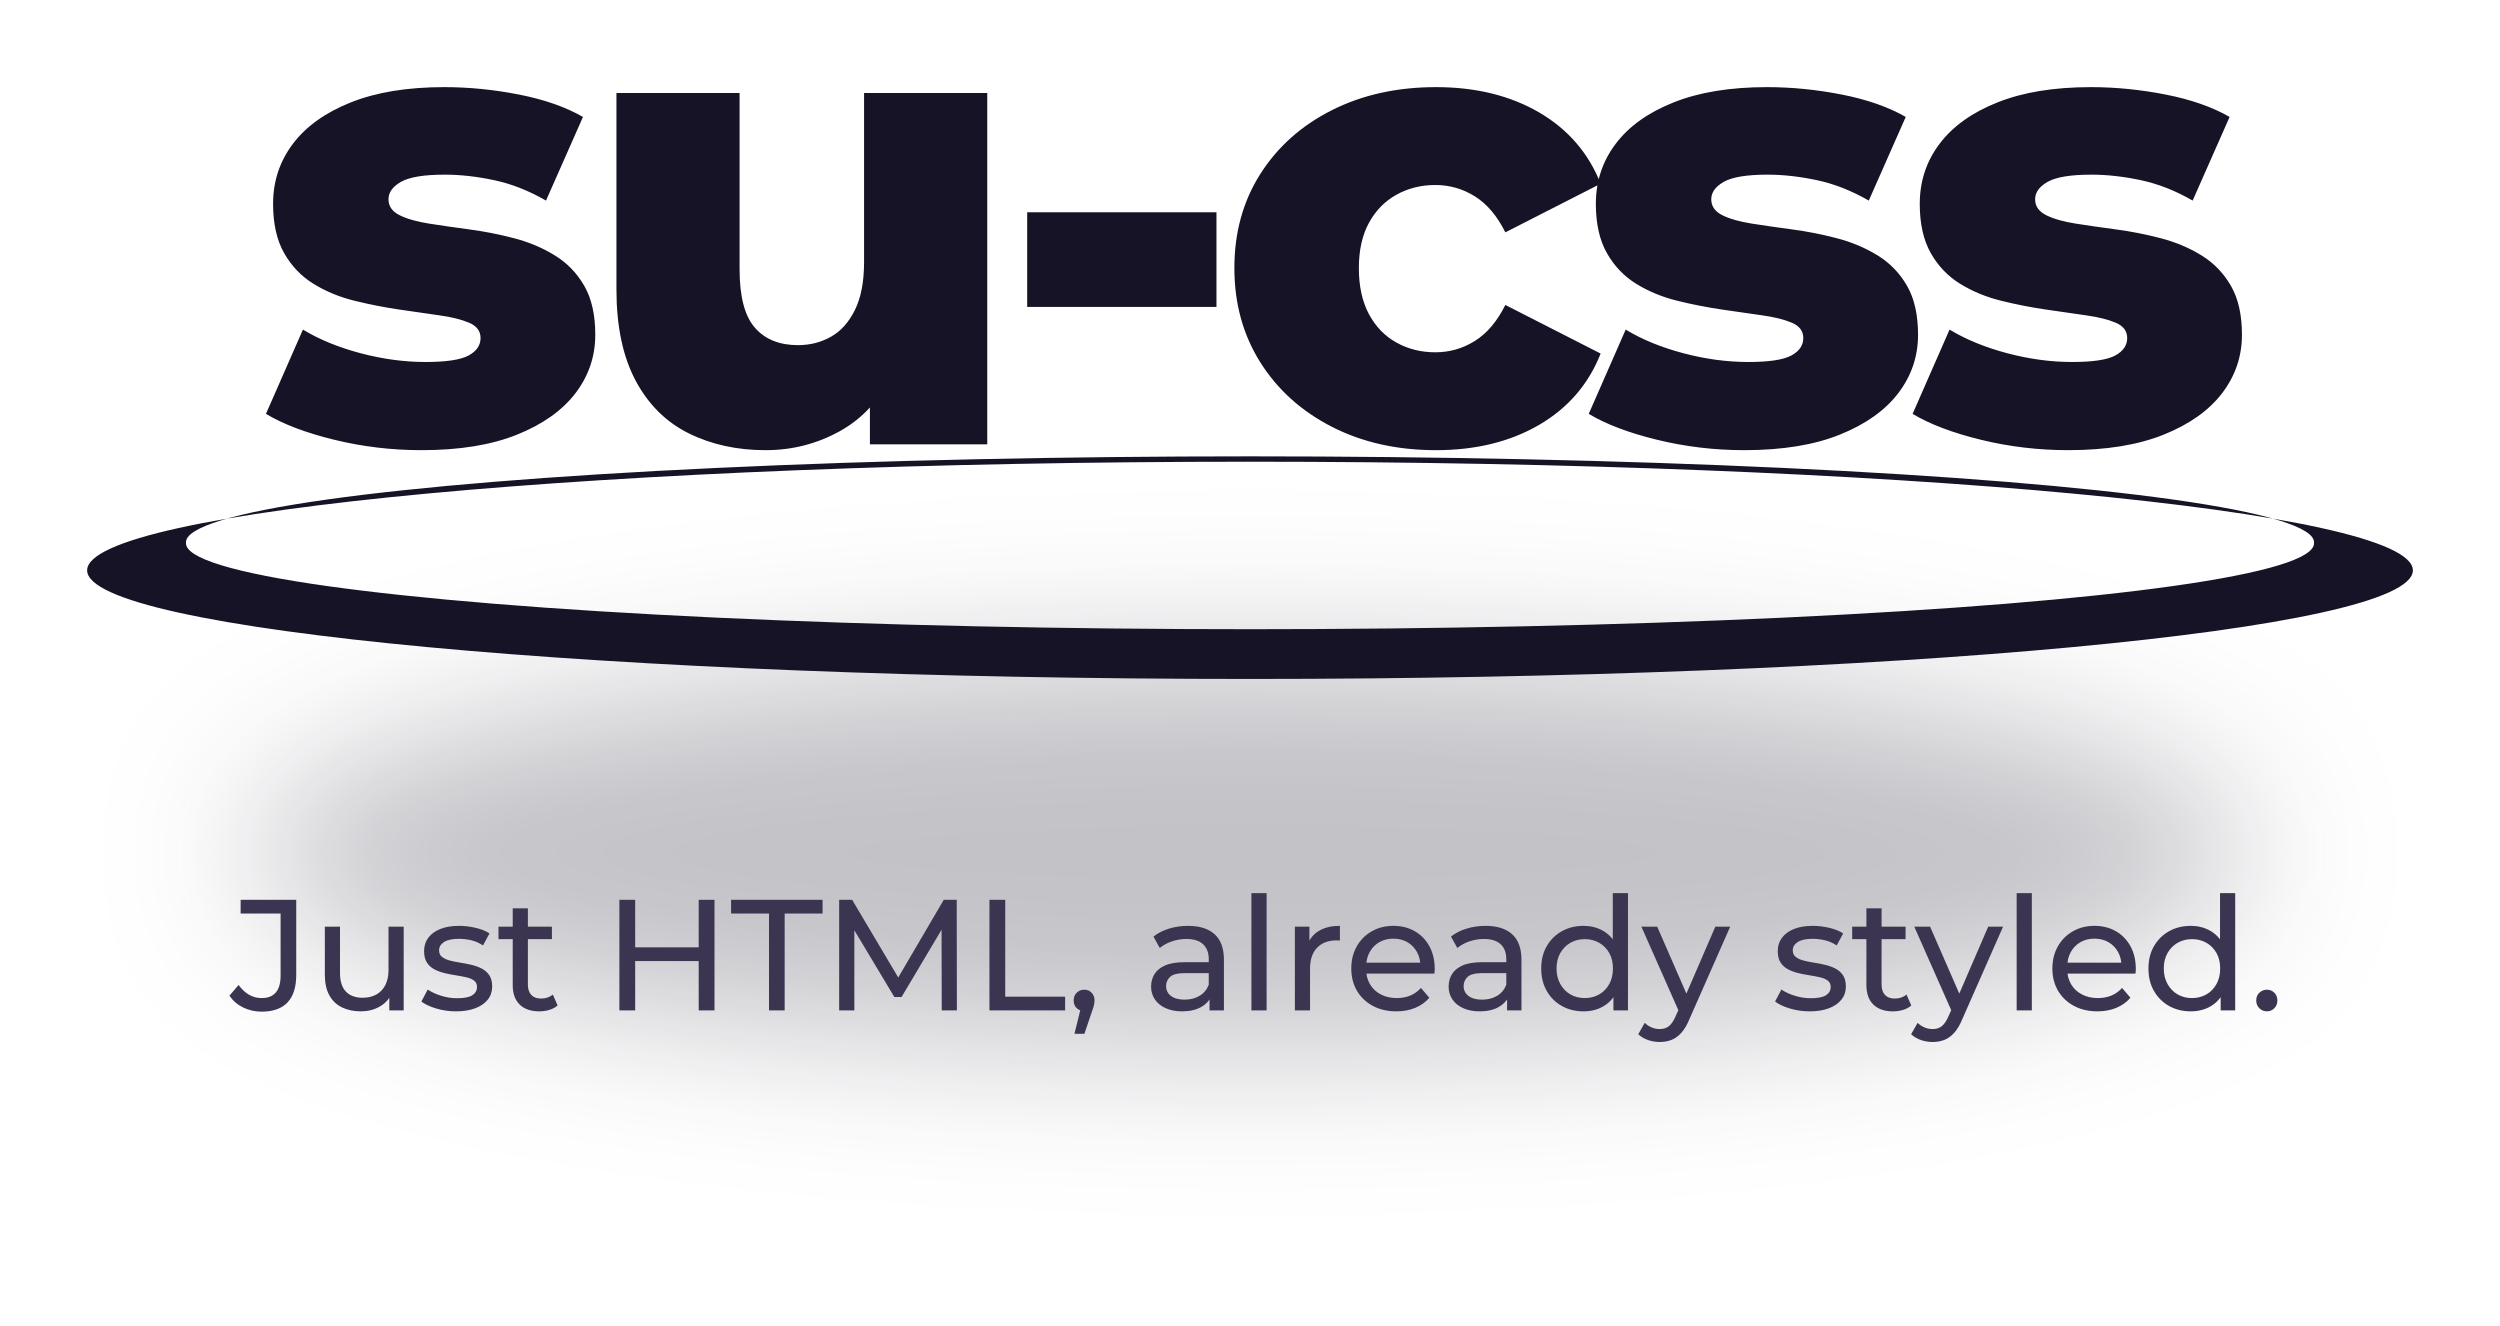
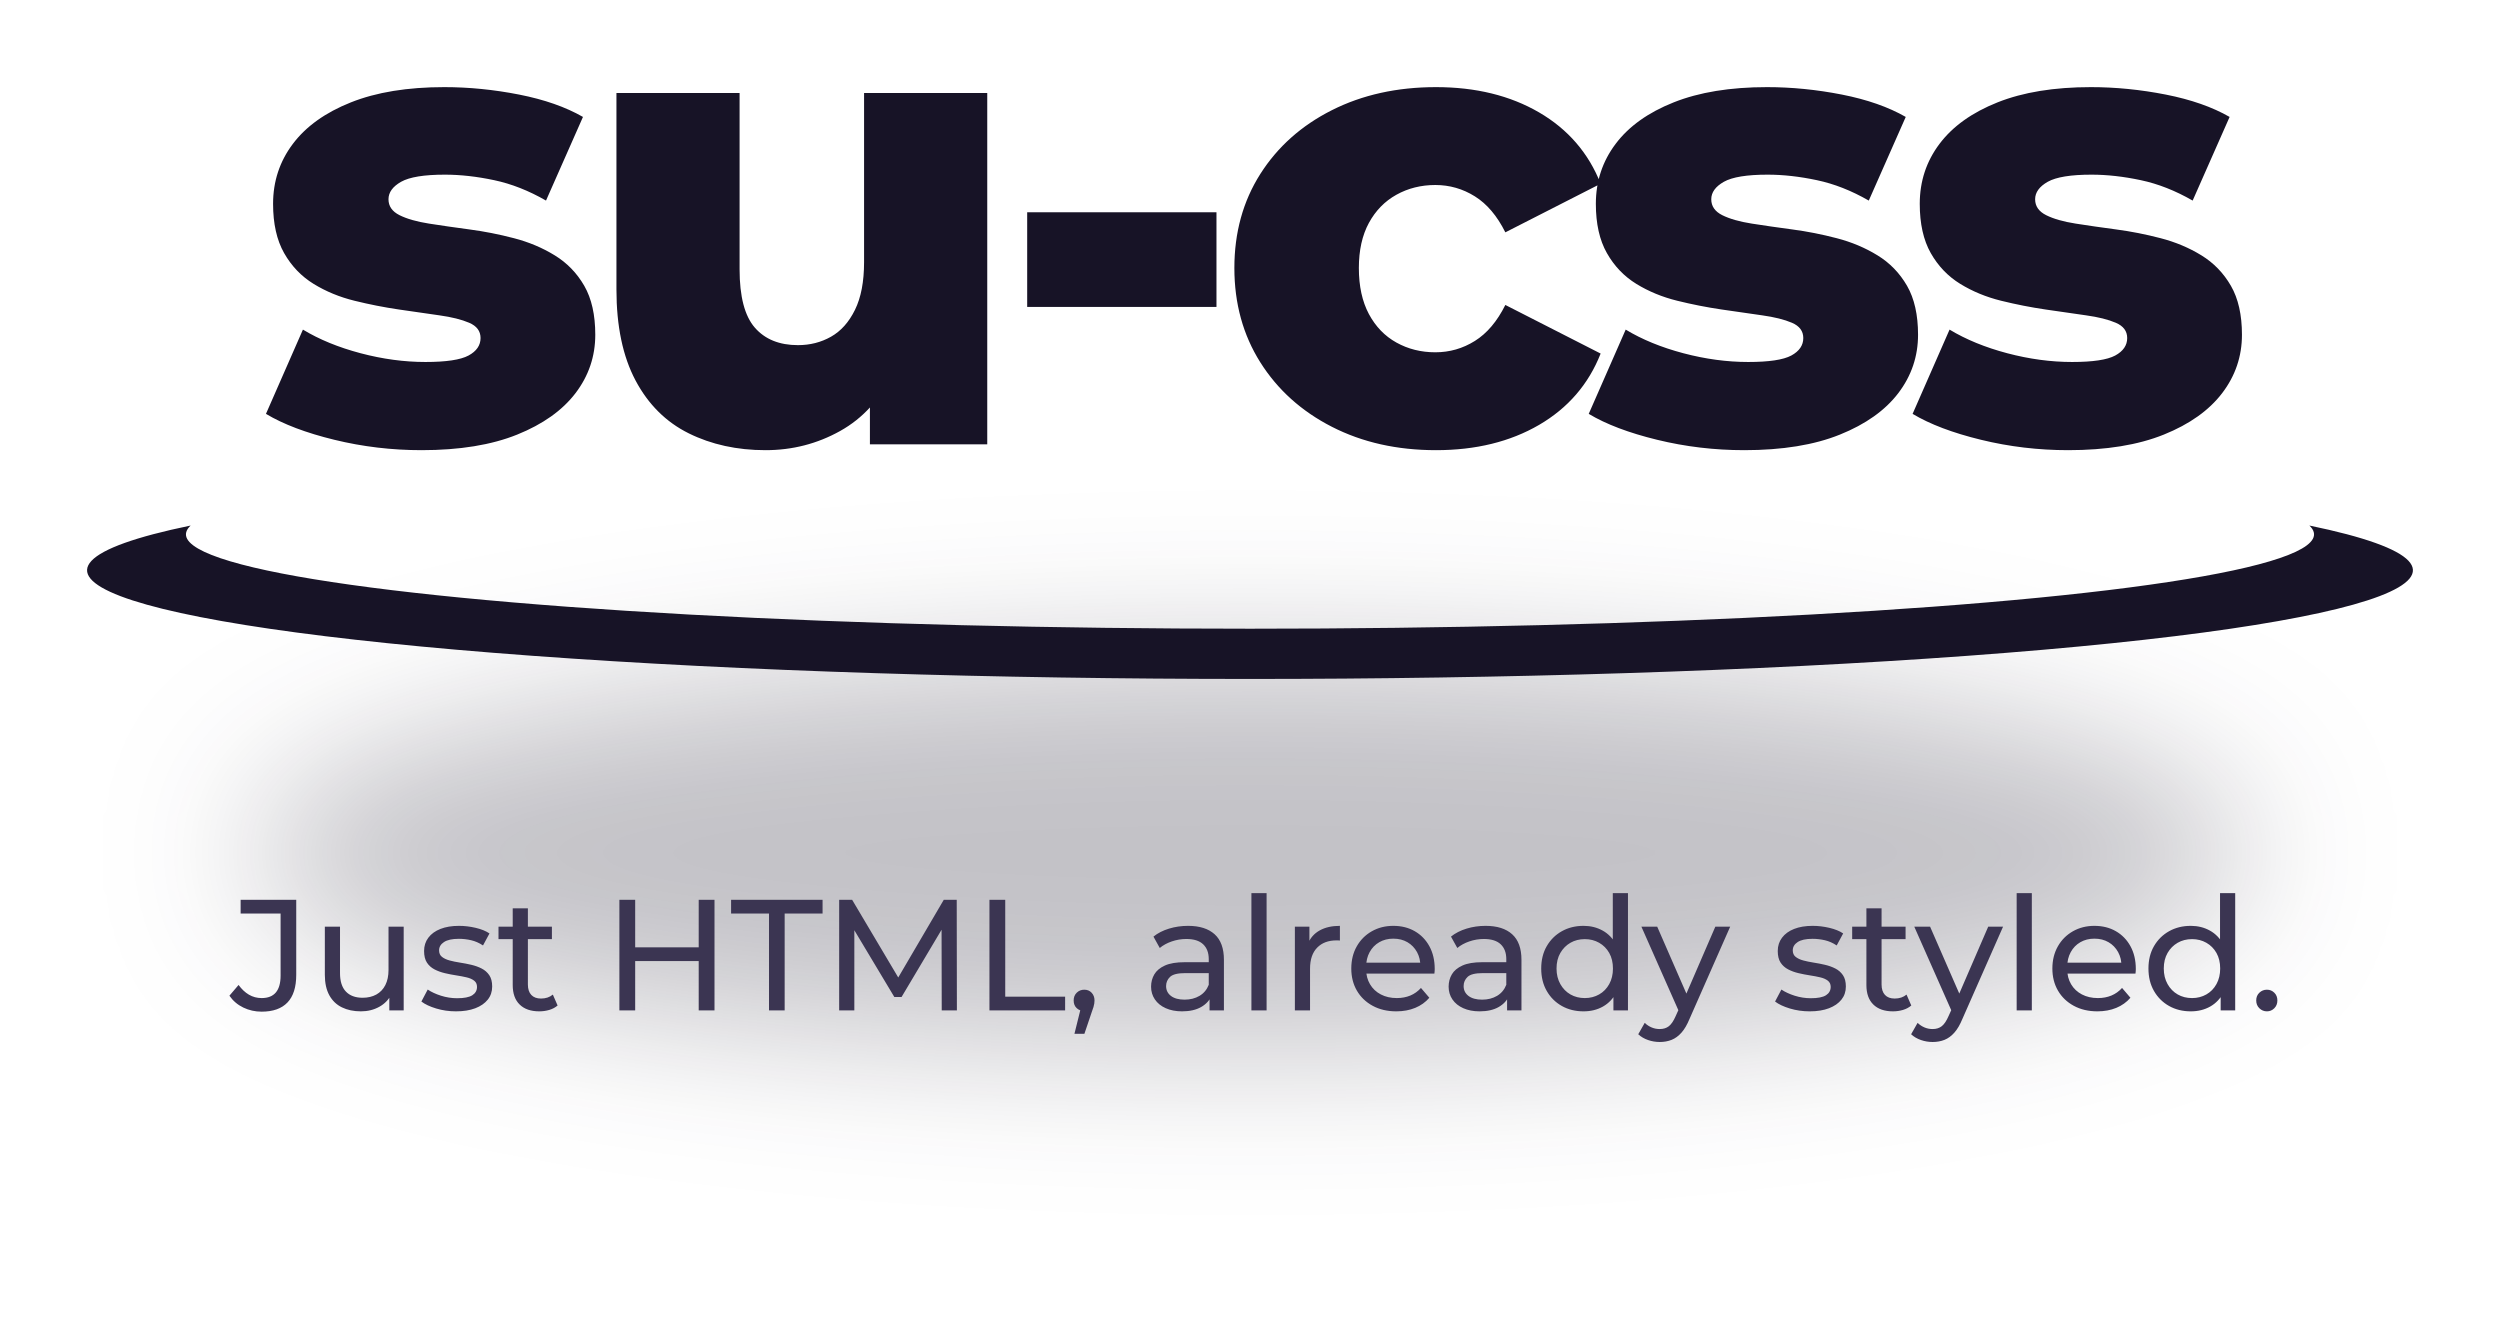
<svg xmlns="http://www.w3.org/2000/svg" viewBox="0 0 688.63 365.09" width="688.63" height="365.09" role="img" aria-label="SuCSS — Just HTML, already styled.">
  <defs>
    <filter id="plate-shadow" x="-70%" y="-200%" width="240%" height="500%" color-interpolation-filters="sRGB">
      <feGaussianBlur stdDeviation="20.94" />
    </filter>
  </defs>
  <g transform="translate(73.26 24)">
    <ellipse cx="271.06" cy="210.89" rx="275.47" ry="53.85" fill="#171326" opacity="0.26" filter="url(#plate-shadow)" />
-     <path d="M-49.26 133.1A320.31 29.92 0 1 0 591.37 133.1A320.31 29.92 0 1 0 -49.26 133.1ZM-22.03 125.51A293.09 23.67 0 1 0 564.14 125.51A293.09 23.67 0 1 0 -22.03 125.51Z" fill="#171326" fill-rule="evenodd" />
+     <path d="M-20.75 120.76A320.31 29.92 0 1 0 562.86 120.76A293.09 25.99 0 1 1 -20.75 120.76Z" fill="#171326" fill-rule="evenodd" />
    <path d="M42.86 100L42.86 100Q30.54 100 18.84 97.14Q7.14 94.29 0 90L0 90L10.18 66.79Q16.96 70.89 26.07 73.3Q35.18 75.71 43.93 75.71L43.93 75.71Q52.5 75.71 55.8 73.93Q59.11 72.14 59.11 69.11L59.11 69.11Q59.11 66.25 55.98 64.91Q52.86 63.57 47.77 62.86Q42.68 62.14 36.61 61.25Q30.54 60.36 24.38 58.84Q18.21 57.32 13.13 54.2Q8.04 51.07 5 45.71Q1.96 40.36 1.96 32.14L1.96 32.14Q1.96 22.86 7.41 15.63Q12.86 8.39 23.39 4.2Q33.93 0 49.11 0L49.11 0Q59.29 0 69.73 2.05Q80.18 4.11 87.32 8.21L87.32 8.21L77.14 31.25Q70 27.14 62.86 25.63Q55.71 24.11 49.29 24.11L49.29 24.11Q40.71 24.11 37.23 26.07Q33.75 28.04 33.75 30.89L33.75 30.89Q33.75 33.75 36.79 35.27Q39.82 36.79 44.91 37.59Q50 38.39 56.07 39.2Q62.14 40 68.3 41.61Q74.46 43.21 79.55 46.34Q84.64 49.46 87.68 54.73Q90.71 60 90.71 68.21L90.71 68.21Q90.71 77.14 85.27 84.29Q79.82 91.43 69.2 95.71Q58.57 100 42.86 100M137.61 100L137.61 100Q125.82 100 116.45 95.36Q107.07 90.71 101.8 80.8Q96.54 70.89 96.54 55.71L96.54 55.71L96.54 1.61L130.46 1.61L130.46 50.18Q130.46 61.43 134.66 66.25Q138.86 71.07 146.54 71.07L146.54 71.07Q151.54 71.07 155.64 68.75Q159.75 66.43 162.25 61.34Q164.75 56.25 164.75 48.21L164.75 48.21L164.75 1.61L198.68 1.61L198.68 98.39L166.36 98.39L166.36 71.07L172.61 78.75Q167.61 89.46 158.14 94.73Q148.68 100 137.61 100M261.82 60.54L209.68 60.54L209.68 34.46L261.82 34.46L261.82 60.54M322.29 100L322.29 100Q306.21 100 293.63 93.57Q281.04 87.14 273.89 75.8Q266.75 64.46 266.75 49.82L266.75 49.82Q266.75 35.18 273.89 23.93Q281.04 12.68 293.63 6.34Q306.21 0 322.29 0L322.29 0Q338.71 0 350.68 6.96Q362.64 13.93 367.64 26.61L367.64 26.61L341.39 40Q338 33.21 333 30.09Q328 26.96 322.11 26.96L322.11 26.96Q316.21 26.96 311.39 29.64Q306.57 32.32 303.8 37.41Q301.04 42.5 301.04 49.82L301.04 49.82Q301.04 57.32 303.8 62.5Q306.57 67.68 311.39 70.36Q316.21 73.04 322.11 73.04L322.11 73.04Q328 73.04 333 69.91Q338 66.79 341.39 60L341.39 60L367.64 73.39Q362.64 86.07 350.68 93.04Q338.71 100 322.29 100M407.21 100L407.21 100Q394.89 100 383.2 97.14Q371.5 94.29 364.36 90L364.36 90L374.54 66.79Q381.32 70.89 390.43 73.3Q399.54 75.71 408.29 75.71L408.29 75.71Q416.86 75.71 420.16 73.93Q423.46 72.14 423.46 69.11L423.46 69.11Q423.46 66.25 420.34 64.91Q417.21 63.57 412.13 62.86Q407.04 62.14 400.96 61.25Q394.89 60.36 388.73 58.84Q382.57 57.32 377.48 54.2Q372.39 51.07 369.36 45.71Q366.32 40.36 366.32 32.14L366.32 32.14Q366.32 22.86 371.77 15.63Q377.21 8.39 387.75 4.2Q398.29 0 413.46 0L413.46 0Q423.64 0 434.09 2.05Q444.54 4.11 451.68 8.21L451.68 8.21L441.5 31.25Q434.36 27.14 427.21 25.63Q420.07 24.11 413.64 24.11L413.64 24.11Q405.07 24.11 401.59 26.07Q398.11 28.04 398.11 30.89L398.11 30.89Q398.11 33.75 401.14 35.27Q404.18 36.79 409.27 37.59Q414.36 38.39 420.43 39.2Q426.5 40 432.66 41.61Q438.82 43.21 443.91 46.34Q449 49.46 452.04 54.73Q455.07 60 455.07 68.21L455.07 68.21Q455.07 77.14 449.63 84.29Q444.18 91.43 433.55 95.71Q422.93 100 407.21 100M496.43 100L496.43 100Q484.11 100 472.41 97.14Q460.71 94.29 453.57 90L453.57 90L463.75 66.79Q470.54 70.89 479.64 73.3Q488.75 75.71 497.5 75.71L497.5 75.71Q506.07 75.71 509.38 73.93Q512.68 72.14 512.68 69.11L512.68 69.11Q512.68 66.25 509.55 64.91Q506.43 63.57 501.34 62.86Q496.25 62.14 490.18 61.25Q484.11 60.36 477.95 58.84Q471.79 57.32 466.7 54.2Q461.61 51.07 458.57 45.71Q455.54 40.36 455.54 32.14L455.54 32.14Q455.54 22.86 460.98 15.63Q466.43 8.39 476.96 4.2Q487.5 0 502.68 0L502.68 0Q512.86 0 523.3 2.05Q533.75 4.11 540.89 8.21L540.89 8.21L530.71 31.25Q523.57 27.14 516.43 25.63Q509.29 24.11 502.86 24.11L502.86 24.11Q494.29 24.11 490.8 26.07Q487.32 28.04 487.32 30.89L487.32 30.89Q487.32 33.75 490.36 35.27Q493.39 36.79 498.48 37.59Q503.57 38.39 509.64 39.2Q515.71 40 521.88 41.61Q528.04 43.21 533.13 46.34Q538.21 49.46 541.25 54.73Q544.29 60 544.29 68.21L544.29 68.21Q544.29 77.14 538.84 84.29Q533.39 91.43 522.77 95.71Q512.14 100 496.43 100" fill="#171326" />
    <g transform="translate(-10.07 222.02) scale(0.41)">
      <path d="M21.66 79.62L21.66 79.62Q15.07 79.62 9.34 76.86Q3.61 74.1 0 68.9L0 68.9L6.16 61.68Q9.24 65.92 13.11 68.21Q16.99 70.49 21.66 70.49L21.66 70.49Q34.39 70.49 34.39 55.41L34.39 55.41L34.39 13.69L7.54 13.69L7.54 4.46L44.9 4.46L44.9 54.88Q44.9 67.3 39.01 73.46Q33.12 79.62 21.66 79.62M88.32 79.41L88.32 79.41Q81.1 79.41 75.64 76.75Q70.17 74.1 67.14 68.63Q64.12 63.16 64.12 54.88L64.12 54.88L64.12 22.51L74.31 22.51L74.31 53.72Q74.31 62 78.29 66.14Q82.27 70.28 89.49 70.28L89.49 70.28Q94.8 70.28 98.73 68.1Q102.65 65.92 104.78 61.73Q106.9 57.54 106.9 51.59L106.9 51.59L106.9 22.51L117.09 22.51L117.09 78.77L107.43 78.77L107.43 63.59L109.02 67.62Q106.26 73.25 100.74 76.33Q95.22 79.41 88.32 79.41M152.23 79.41L152.23 79.41Q145.22 79.41 138.91 77.49Q132.59 75.58 128.98 72.82L128.98 72.82L133.23 64.76Q136.84 67.2 142.14 68.9Q147.45 70.59 152.97 70.59L152.97 70.59Q160.08 70.59 163.22 68.58Q166.35 66.56 166.35 62.95L166.35 62.95Q166.35 60.3 164.44 58.81Q162.53 57.32 159.39 56.58Q156.26 55.84 152.44 55.25Q148.62 54.67 144.8 53.77Q140.98 52.87 137.79 51.22Q134.61 49.58 132.7 46.66Q130.79 43.74 130.79 38.85L130.79 38.85Q130.79 33.76 133.65 29.94Q136.52 26.11 141.77 24.04Q147.03 21.97 154.25 21.97L154.25 21.97Q159.77 21.97 165.45 23.3Q171.13 24.63 174.73 27.07L174.73 27.07L170.38 35.14Q166.56 32.59 162.42 31.63Q158.28 30.68 154.14 30.68L154.14 30.68Q147.45 30.68 144.16 32.86Q140.87 35.03 140.87 38.43L140.87 38.43Q140.87 41.3 142.83 42.83Q144.8 44.37 147.93 45.22Q151.06 46.07 154.88 46.66Q158.7 47.24 162.53 48.14Q166.35 49.04 169.48 50.64Q172.61 52.23 174.58 55.1Q176.54 57.96 176.54 62.74L176.54 62.74Q176.54 67.83 173.57 71.55Q170.59 75.27 165.18 77.34Q159.77 79.41 152.23 79.41M208.17 79.41L208.17 79.41Q199.68 79.41 195.01 74.84Q190.34 70.28 190.34 61.78L190.34 61.78L190.34 10.19L200.53 10.19L200.53 61.36Q200.53 65.92 202.81 68.37Q205.1 70.81 209.34 70.81L209.34 70.81Q214.12 70.81 217.3 68.15L217.3 68.15L220.49 75.48Q218.15 77.49 214.92 78.45Q211.68 79.41 208.17 79.41M216.67 30.89L180.79 30.89L180.79 22.51L216.67 22.51L216.67 30.89M325.9 78.77L315.29 78.77L315.29 4.46L325.9 4.46L325.9 78.77M272.61 78.77L262 78.77L262 4.46L272.61 4.46L272.61 78.77M316.24 45.65L271.55 45.65L271.55 36.41L316.24 36.41L316.24 45.65M373.04 78.77L362.53 78.77L362.53 13.69L337.05 13.69L337.05 4.46L398.51 4.46L398.51 13.69L373.04 13.69L373.04 78.77M419.85 78.77L409.66 78.77L409.66 4.46L418.37 4.46L451.7 60.62L447.03 60.62L479.94 4.46L488.64 4.46L488.75 78.77L478.56 78.77L478.45 20.49L480.89 20.49L451.59 69.75L446.71 69.75L417.2 20.49L419.85 20.49L419.85 78.77M561.46 78.77L510.62 78.77L510.62 4.46L521.23 4.46L521.23 69.53L561.46 69.53L561.46 78.77M574.42 94.48L567.73 94.48L573.04 73.04L574.42 79.19Q571.34 79.19 569.27 77.28Q567.2 75.37 567.2 72.08L567.2 72.08Q567.2 68.9 569.27 66.88Q571.34 64.86 574.31 64.86L574.31 64.86Q577.39 64.86 579.3 66.93Q581.21 69 581.21 72.08L581.21 72.08Q581.21 73.14 581.05 74.15Q580.89 75.16 580.52 76.49Q580.15 77.81 579.41 79.72L579.41 79.72L574.42 94.48M668.15 78.77L658.49 78.77L658.49 66.88L657.96 64.65L657.96 44.37Q657.96 37.9 654.19 34.34Q650.42 30.79 642.89 30.79L642.89 30.79Q637.9 30.79 633.12 32.43Q628.34 34.08 625.05 36.84L625.05 36.84L620.81 29.19Q625.16 25.69 631.26 23.83Q637.37 21.97 644.06 21.97L644.06 21.97Q655.63 21.97 661.89 27.6Q668.15 33.23 668.15 44.8L668.15 44.8L668.15 78.77M640.02 79.41L640.02 79.41Q633.76 79.41 629.03 77.28Q624.31 75.16 621.76 71.39Q619.21 67.62 619.21 62.85L619.21 62.85Q619.21 58.28 621.39 54.56Q623.57 50.85 628.5 48.62Q633.44 46.39 641.83 46.39L641.83 46.39L659.66 46.39L659.66 53.72L642.25 53.72Q634.61 53.72 631.95 56.26Q629.3 58.81 629.3 62.42L629.3 62.42Q629.3 66.56 632.59 69.06Q635.88 71.55 641.72 71.55L641.72 71.55Q647.45 71.55 651.75 69Q656.05 66.45 657.96 61.57L657.96 61.57L659.98 68.58Q657.96 73.57 652.87 76.49Q647.77 79.41 640.02 79.41M696.82 78.77L686.62 78.77L686.62 0L696.82 0L696.82 78.77M726.01 78.77L715.82 78.77L715.82 22.51L725.58 22.51L725.58 37.79L724.63 33.97Q726.96 28.13 732.48 25.05Q738 21.97 746.07 21.97L746.07 21.97L746.07 31.85Q745.44 31.74 744.85 31.74Q744.27 31.74 743.74 31.74L743.74 31.74Q735.56 31.74 730.79 36.62Q726.01 41.51 726.01 50.74L726.01 50.74L726.01 78.77M783.97 79.41L783.97 79.41Q774.95 79.41 768.1 75.69Q761.25 71.97 757.48 65.5Q753.72 59.02 753.72 50.64L753.72 50.64Q753.72 42.25 757.38 35.77Q761.04 29.3 767.46 25.64Q773.89 21.97 781.95 21.97L781.95 21.97Q790.13 21.97 796.39 25.58Q802.65 29.19 806.21 35.72Q809.77 42.25 809.77 50.96L809.77 50.96Q809.77 51.59 809.71 52.44Q809.66 53.29 809.55 54.03L809.55 54.03L761.68 54.03L761.68 46.71L804.25 46.71L800.11 49.26Q800.21 43.84 797.88 39.6Q795.54 35.35 791.45 32.96Q787.37 30.57 781.95 30.57L781.95 30.57Q776.65 30.57 772.51 32.96Q768.37 35.35 766.03 39.65Q763.69 43.95 763.69 49.47L763.69 49.47L763.69 51.17Q763.69 56.79 766.3 61.2Q768.9 65.61 773.57 68.05Q778.24 70.49 784.29 70.49L784.29 70.49Q789.28 70.49 793.37 68.79Q797.45 67.09 800.53 63.69L800.53 63.69L806.16 70.28Q802.34 74.73 796.66 77.07Q790.98 79.41 783.97 79.41M868.05 78.77L858.39 78.77L858.39 66.88L857.86 64.65L857.86 44.37Q857.86 37.9 854.09 34.34Q850.32 30.79 842.78 30.79L842.78 30.79Q837.79 30.79 833.01 32.43Q828.24 34.08 824.95 36.84L824.95 36.84L820.7 29.19Q825.05 25.69 831.16 23.83Q837.26 21.97 843.95 21.97L843.95 21.97Q855.52 21.97 861.78 27.6Q868.05 33.23 868.05 44.8L868.05 44.8L868.05 78.77M839.92 79.41L839.92 79.41Q833.65 79.41 828.93 77.28Q824.2 75.16 821.66 71.39Q819.11 67.62 819.11 62.85L819.11 62.85Q819.11 58.28 821.28 54.56Q823.46 50.85 828.4 48.62Q833.33 46.39 841.72 46.39L841.72 46.39L859.55 46.39L859.55 53.72L842.14 53.72Q834.5 53.72 831.85 56.26Q829.19 58.81 829.19 62.42L829.19 62.42Q829.19 66.56 832.48 69.06Q835.77 71.55 841.61 71.55L841.61 71.55Q847.35 71.55 851.65 69Q855.94 66.45 857.86 61.57L857.86 61.57L859.87 68.58Q857.86 73.57 852.76 76.49Q847.66 79.41 839.92 79.41M909.77 79.41L909.77 79.41Q901.59 79.41 895.17 75.8Q888.75 72.19 885.03 65.71Q881.32 59.24 881.32 50.64L881.32 50.64Q881.32 42.04 885.03 35.62Q888.75 29.19 895.17 25.58Q901.59 21.97 909.77 21.97L909.77 21.97Q916.88 21.97 922.61 25.16Q928.34 28.34 931.79 34.71Q935.24 41.08 935.24 50.64L935.24 50.64Q935.24 60.19 931.9 66.56Q928.56 72.93 922.82 76.17Q917.09 79.41 909.77 79.41M910.62 70.49L910.62 70.49Q915.92 70.49 920.22 68.05Q924.52 65.61 927.02 61.09Q929.51 56.58 929.51 50.64L929.51 50.64Q929.51 44.59 927.02 40.18Q924.52 35.77 920.22 33.33Q915.92 30.89 910.62 30.89L910.62 30.89Q905.2 30.89 900.96 33.33Q896.71 35.77 894.16 40.18Q891.61 44.59 891.61 50.64L891.61 50.64Q891.61 56.58 894.16 61.09Q896.71 65.61 900.96 68.05Q905.2 70.49 910.62 70.49M939.6 78.77L929.83 78.77L929.83 63.59L930.47 50.53L929.41 37.47L929.41 0L939.6 0L939.6 78.77M960.93 100L960.93 100Q956.9 100 953.08 98.67Q949.26 97.35 946.5 94.8L946.5 94.8L950.85 87.15Q952.97 89.17 955.52 90.23Q958.07 91.3 960.93 91.3L960.93 91.3Q964.65 91.3 967.09 89.38Q969.53 87.47 971.66 82.59L971.66 82.59L975.16 74.84L976.22 73.57L998.3 22.51L1008.28 22.51L981 84.39Q978.56 90.34 975.53 93.74Q972.51 97.13 968.9 98.57Q965.29 100 960.93 100M981.1 72.61L974.31 80.57L948.62 22.51L959.24 22.51L981.1 72.61M1061.68 79.41L1061.68 79.41Q1054.67 79.41 1048.35 77.49Q1042.04 75.58 1038.43 72.82L1038.43 72.82L1042.68 64.76Q1046.28 67.2 1051.59 68.9Q1056.9 70.59 1062.42 70.59L1062.42 70.59Q1069.53 70.59 1072.66 68.58Q1075.8 66.56 1075.8 62.95L1075.8 62.95Q1075.8 60.3 1073.89 58.81Q1071.97 57.32 1068.84 56.58Q1065.71 55.84 1061.89 55.25Q1058.07 54.67 1054.25 53.77Q1050.42 52.87 1047.24 51.22Q1044.06 49.58 1042.14 46.66Q1040.23 43.74 1040.23 38.85L1040.23 38.85Q1040.23 33.76 1043.1 29.94Q1045.97 26.11 1051.22 24.04Q1056.48 21.97 1063.69 21.97L1063.69 21.97Q1069.21 21.97 1074.89 23.3Q1080.57 24.63 1084.18 27.07L1084.18 27.07L1079.83 35.14Q1076.01 32.59 1071.87 31.63Q1067.73 30.68 1063.59 30.68L1063.59 30.68Q1056.9 30.68 1053.61 32.86Q1050.32 35.03 1050.32 38.43L1050.32 38.43Q1050.32 41.3 1052.28 42.83Q1054.25 44.37 1057.38 45.22Q1060.51 46.07 1064.33 46.66Q1068.15 47.24 1071.97 48.14Q1075.8 49.04 1078.93 50.64Q1082.06 52.23 1084.02 55.1Q1085.99 57.96 1085.99 62.74L1085.99 62.74Q1085.99 67.83 1083.01 71.55Q1080.04 75.27 1074.63 77.34Q1069.21 79.41 1061.68 79.41M1117.62 79.41L1117.62 79.41Q1109.13 79.41 1104.46 74.84Q1099.79 70.28 1099.79 61.78L1099.79 61.78L1099.79 10.19L1109.98 10.19L1109.98 61.36Q1109.98 65.92 1112.26 68.37Q1114.54 70.81 1118.79 70.81L1118.79 70.81Q1123.57 70.81 1126.75 68.15L1126.75 68.15L1129.94 75.48Q1127.6 77.49 1124.36 78.45Q1121.13 79.41 1117.62 79.41M1126.11 30.89L1090.23 30.89L1090.23 22.51L1126.11 22.51L1126.11 30.89M1144.27 100L1144.27 100Q1140.23 100 1136.41 98.67Q1132.59 97.35 1129.83 94.8L1129.83 94.8L1134.18 87.15Q1136.31 89.17 1138.85 90.23Q1141.4 91.3 1144.27 91.3L1144.27 91.3Q1147.98 91.3 1150.42 89.38Q1152.87 87.47 1154.99 82.59L1154.99 82.59L1158.49 74.84L1159.55 73.57L1181.63 22.51L1191.61 22.51L1164.33 84.39Q1161.89 90.34 1158.86 93.74Q1155.84 97.13 1152.23 98.57Q1148.62 100 1144.27 100M1164.44 72.61L1157.64 80.57L1131.95 22.51L1142.57 22.51L1164.44 72.61M1210.93 78.77L1200.74 78.77L1200.74 0L1210.93 0L1210.93 78.77M1254.99 79.41L1254.99 79.41Q1245.97 79.41 1239.12 75.69Q1232.27 71.97 1228.5 65.5Q1224.73 59.02 1224.73 50.64L1224.73 50.64Q1224.73 42.25 1228.4 35.77Q1232.06 29.3 1238.48 25.64Q1244.9 21.97 1252.97 21.97L1252.97 21.97Q1261.15 21.97 1267.41 25.58Q1273.67 29.19 1277.23 35.72Q1280.79 42.25 1280.79 50.96L1280.79 50.96Q1280.79 51.59 1280.73 52.44Q1280.68 53.29 1280.57 54.03L1280.57 54.03L1232.7 54.03L1232.7 46.71L1275.27 46.71L1271.13 49.26Q1271.23 43.84 1268.9 39.6Q1266.56 35.35 1262.47 32.96Q1258.39 30.57 1252.97 30.57L1252.97 30.57Q1247.66 30.57 1243.52 32.96Q1239.38 35.35 1237.05 39.65Q1234.71 43.95 1234.71 49.47L1234.71 49.47L1234.71 51.17Q1234.71 56.79 1237.31 61.2Q1239.92 65.61 1244.59 68.05Q1249.26 70.49 1255.31 70.49L1255.31 70.49Q1260.3 70.49 1264.38 68.79Q1268.47 67.09 1271.55 63.69L1271.55 63.69L1277.18 70.28Q1273.35 74.73 1267.68 77.07Q1262 79.41 1254.99 79.41M1317.73 79.41L1317.73 79.41Q1309.55 79.41 1303.13 75.8Q1296.71 72.19 1292.99 65.71Q1289.28 59.24 1289.28 50.64L1289.28 50.64Q1289.28 42.04 1292.99 35.62Q1296.71 29.19 1303.13 25.58Q1309.55 21.97 1317.73 21.97L1317.73 21.97Q1324.84 21.97 1330.57 25.16Q1336.31 28.34 1339.76 34.71Q1343.21 41.08 1343.21 50.64L1343.21 50.64Q1343.21 60.19 1339.86 66.56Q1336.52 72.93 1330.79 76.17Q1325.05 79.41 1317.73 79.41M1318.58 70.49L1318.58 70.49Q1323.89 70.49 1328.18 68.05Q1332.48 65.61 1334.98 61.09Q1337.47 56.58 1337.47 50.64L1337.47 50.64Q1337.47 44.59 1334.98 40.18Q1332.48 35.77 1328.18 33.33Q1323.89 30.89 1318.58 30.89L1318.58 30.89Q1313.16 30.89 1308.92 33.33Q1304.67 35.77 1302.12 40.18Q1299.58 44.59 1299.58 50.64L1299.58 50.64Q1299.58 56.58 1302.12 61.09Q1304.67 65.61 1308.92 68.05Q1313.16 70.49 1318.58 70.49M1347.56 78.77L1337.79 78.77L1337.79 63.59L1338.43 50.53L1337.37 37.47L1337.37 0L1347.56 0L1347.56 78.77M1368.9 79.41L1368.9 79.41Q1365.92 79.41 1363.8 77.34Q1361.68 75.27 1361.68 72.08L1361.68 72.08Q1361.68 68.9 1363.8 66.88Q1365.92 64.86 1368.9 64.86L1368.9 64.86Q1371.76 64.86 1373.83 66.88Q1375.9 68.9 1375.9 72.08L1375.9 72.08Q1375.9 75.27 1373.83 77.34Q1371.76 79.41 1368.9 79.41" fill="#3B3552" />
    </g>
  </g>
</svg>
